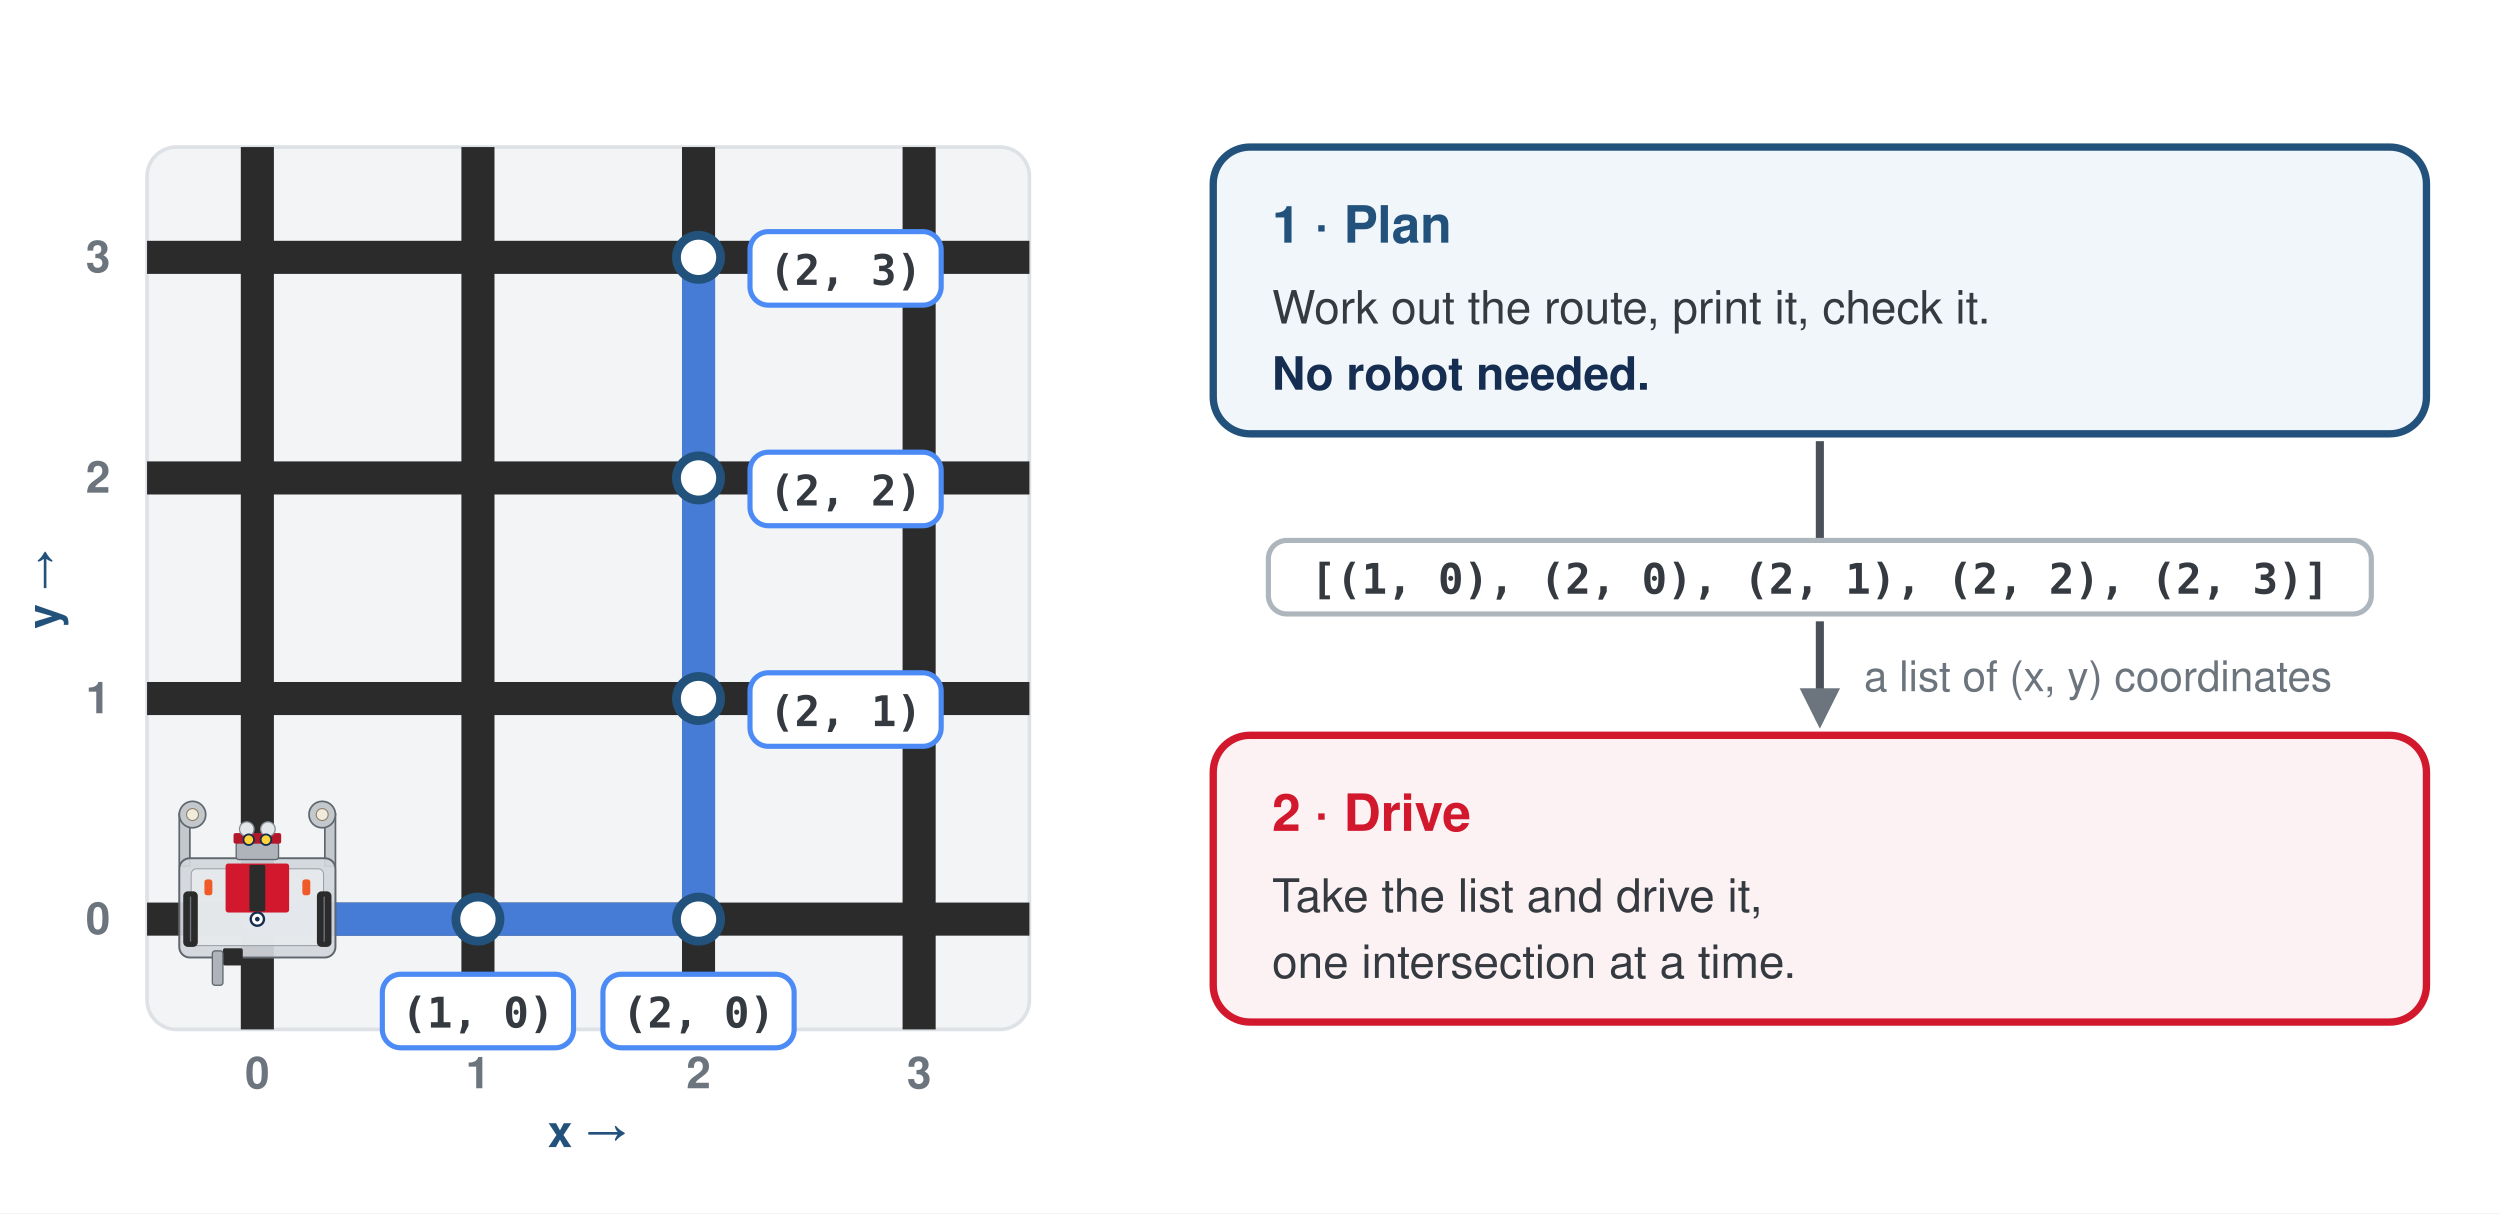
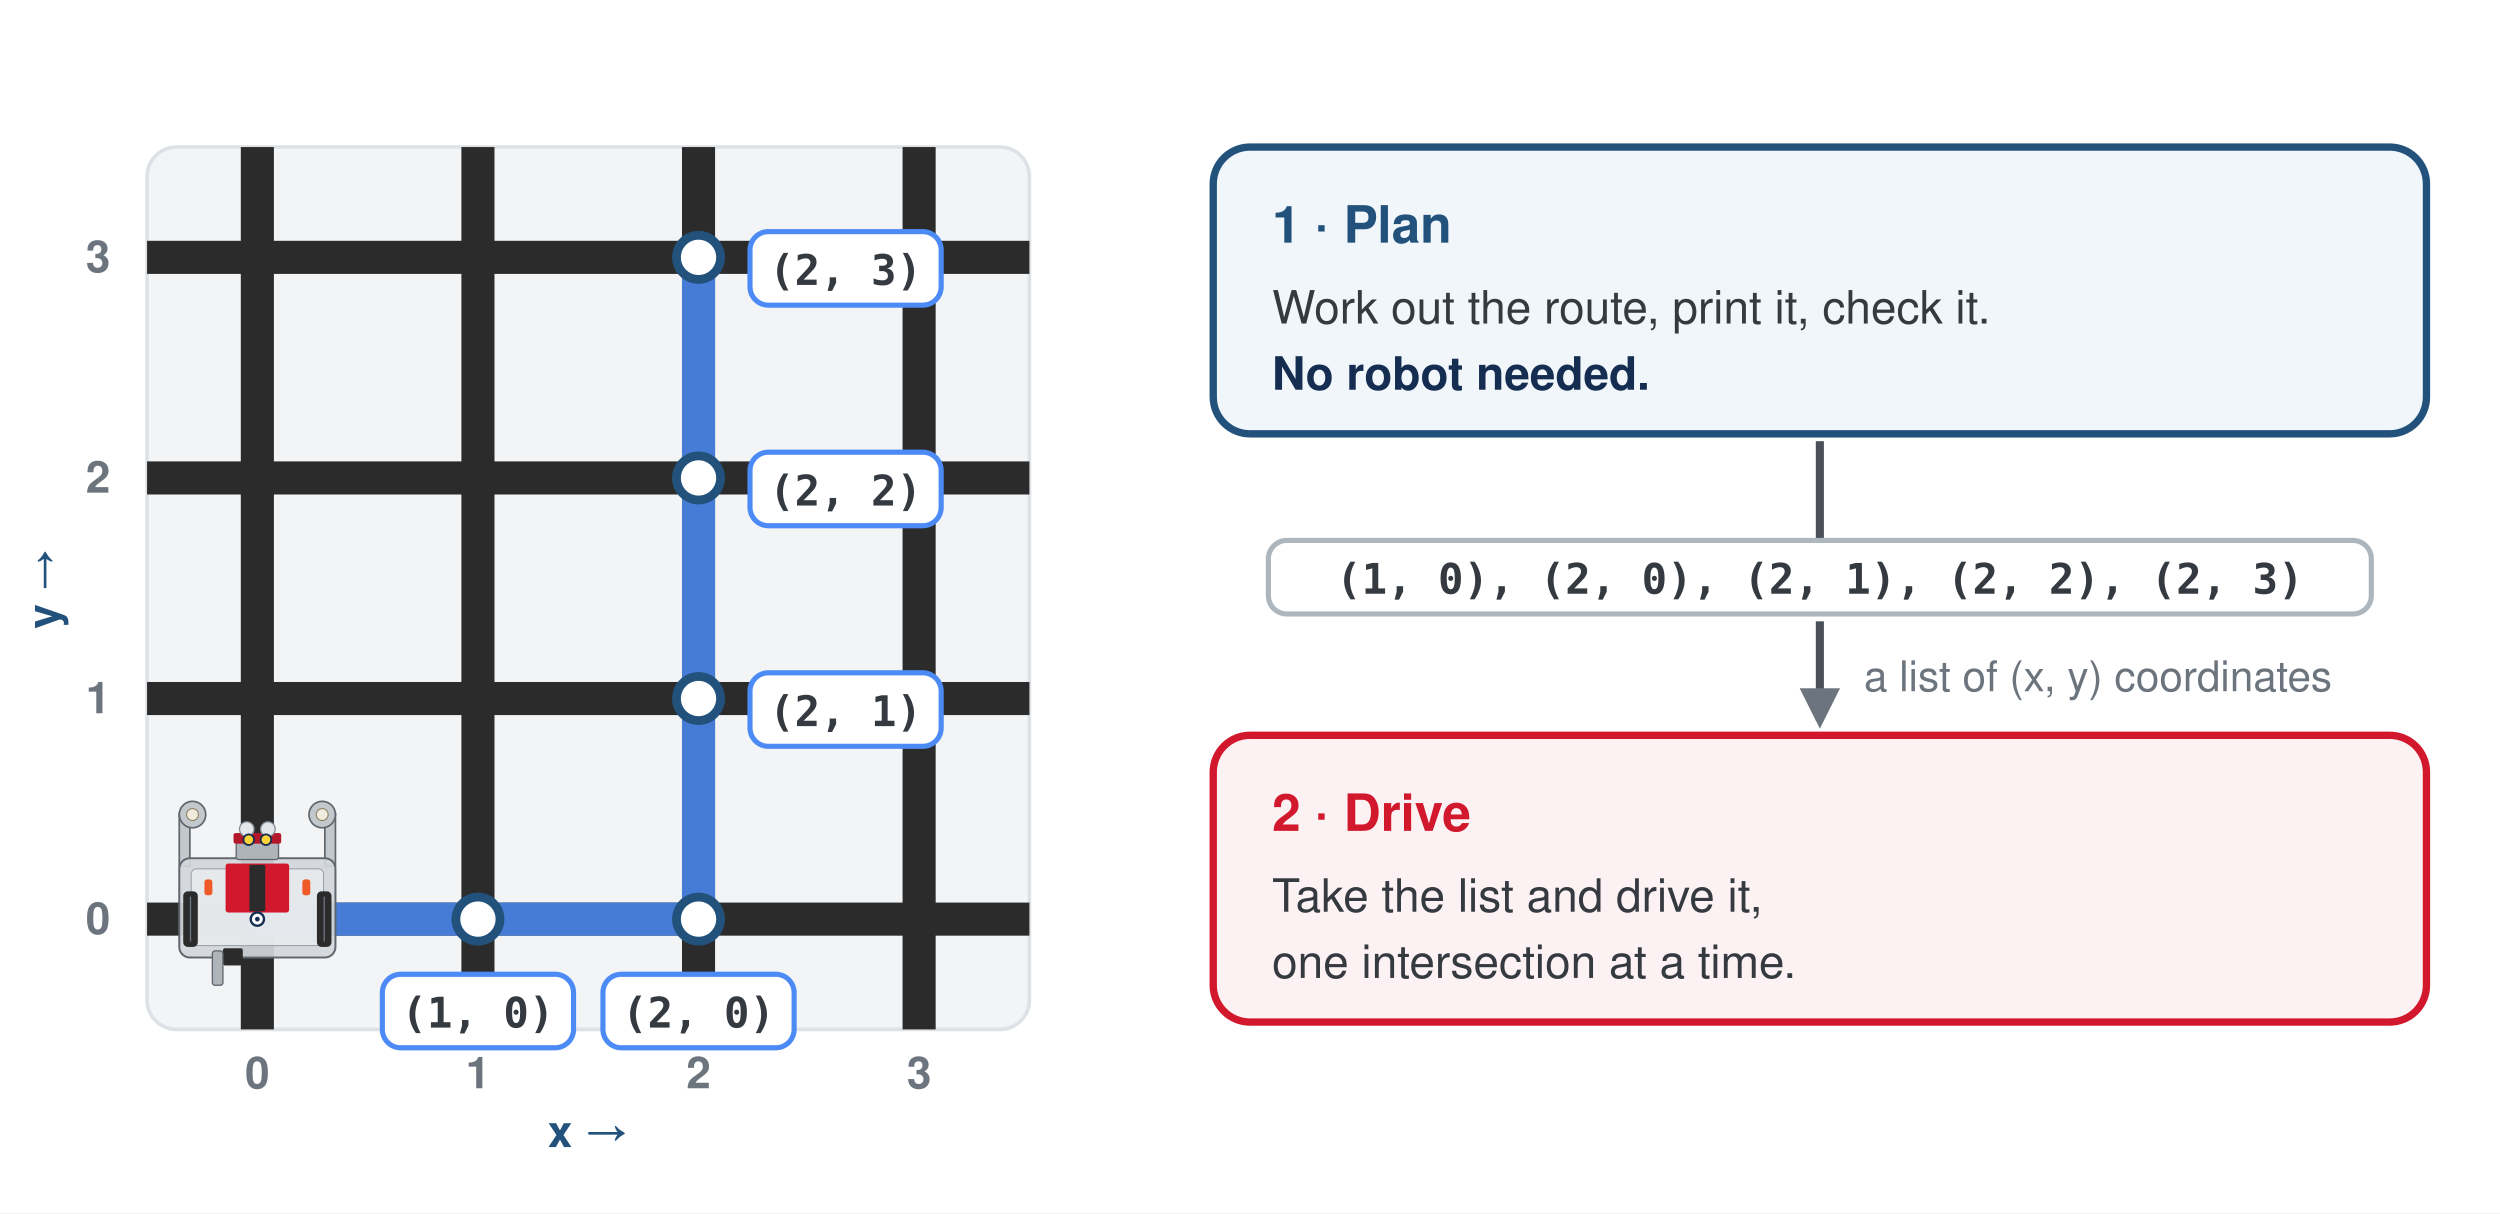
<svg xmlns="http://www.w3.org/2000/svg" viewBox="0 0 680 330" width="680" height="330" role="img" aria-labelledby="fT fD">
  <style>
    .h   { font-family: Montserrat, Helvetica, Arial, sans-serif; font-size: 14px; font-weight: 700; fill: #22527B; }
    .n   { font-family: Montserrat, Helvetica, Arial, sans-serif; font-size: 12.5px; fill: #343A40; }
    .nb  { font-family: Montserrat, Helvetica, Arial, sans-serif; font-size: 12.5px; font-weight: 700; fill: #142D50; }
    .sm  { font-family: Montserrat, Helvetica, Arial, sans-serif; font-size: 11.5px; fill: #6C757D; }
    .ax  { font-family: Montserrat, Helvetica, Arial, sans-serif; font-size: 12px; font-weight: 700; fill: #6C757D; }
    .m   { font-family: ui-monospace, SFMono-Regular, Menlo, Consolas, monospace; font-size: 12.5px; font-weight: 700; fill: #142D50; }
    .ms  { font-family: ui-monospace, SFMono-Regular, Menlo, Consolas, monospace; font-size: 11.5px; font-weight: 600; fill: #343A40; }
  </style>
  <defs>
    <marker id="aB" viewBox="0 0 10 10" refX="8" refY="5" markerWidth="5" markerHeight="5" orient="auto-start-reverse">
      <path d="M0,0 L10,5 L0,10 z" fill="#22527B" />
    </marker>
    <marker id="aW" viewBox="0 0 10 10" refX="7" refY="5" markerWidth="4" markerHeight="4" orient="auto">
      <path d="M0,0 L10,5 L0,10 z" fill="#FFFFFF" />
    </marker>
    <marker id="aG" viewBox="0 0 10 10" refX="8" refY="5" markerWidth="5" markerHeight="5" orient="auto-start-reverse">
      <path d="M0,0 L10,5 L0,10 z" fill="#6C757D" />
    </marker>
    <marker id="aR" viewBox="0 0 10 10" refX="8" refY="5" markerWidth="5" markerHeight="5" orient="auto-start-reverse">
      <path d="M0,0 L10,5 L0,10 z" fill="#D1182C" />
    </marker>
    <marker id="aGr" viewBox="0 0 10 10" refX="8" refY="5" markerWidth="5" markerHeight="5" orient="auto-start-reverse">
      <path d="M0,0 L10,5 L0,10 z" fill="#2E7D32" />
    </marker>
    <marker id="pcArr" viewBox="0 0 10 10" refX="8" refY="5" markerWidth="7" markerHeight="7" orient="auto-start-reverse">
      <path d="M0,0 L10,5 L0,10 z" fill="#6C757D" />
    </marker>
    <marker id="pcDim" viewBox="0 0 10 10" refX="5" refY="5" markerWidth="8" markerHeight="8" orient="auto-start-reverse">
      <path d="M0,1 L5,5 L0,9" fill="none" stroke="#142D50" stroke-width="1.6" />
    </marker>
    <g id="pcXRP" stroke-linejoin="round">
      <rect x="-59" y="-80" width="8" height="40" fill="#C3C8CD" stroke="#5F666D" stroke-width="1.3" />
      <rect x="51" y="-80" width="8" height="40" fill="#C3C8CD" stroke="#5F666D" stroke-width="1.3" />
      <rect x="-59" y="-46" width="118" height="75" rx="8" fill="#D3D7DB" fill-opacity="0.92" stroke="#5F666D" stroke-width="1.5" />
      <rect x="-50" y="-38" width="100" height="58" rx="4" fill="#E9ECEF" fill-opacity="0.85" stroke="#9AA1A8" stroke-width="0.8" />
      <circle cx="-49" cy="-79" r="10" fill="#C3C8CD" stroke="#5F666D" stroke-width="1.3" />
      <circle cx="49" cy="-79" r="10" fill="#C3C8CD" stroke="#5F666D" stroke-width="1.3" />
      <circle cx="-49" cy="-79" r="4.5" fill="#F1EBDD" stroke="#8A7E62" stroke-width="0.8" />
      <circle cx="49" cy="-79" r="4.5" fill="#F1EBDD" stroke="#8A7E62" stroke-width="0.8" />
      <rect x="-56" y="-21" width="11" height="42" rx="3.5" fill="#2B2B2B" />
      <rect x="45" y="-21" width="11" height="42" rx="3.5" fill="#2B2B2B" />
      <line x1="-50.5" y1="-17" x2="-50.5" y2="17" stroke="#6C757D" stroke-width="1" />
      <line x1="50.5" y1="-17" x2="50.5" y2="17" stroke="#6C757D" stroke-width="1" />
      <rect x="-40" y="-30" width="6" height="12" rx="2" fill="#F05A28" />
      <rect x="34" y="-30" width="6" height="12" rx="2" fill="#F05A28" />
      <rect x="-24" y="-42" width="48" height="37" rx="2" fill="#D1182C" />
      <rect x="-6" y="-41" width="12" height="35" rx="1" fill="#2B2B2B" />
      <rect x="-26" y="22" width="15" height="13" rx="1.5" fill="#2B2B2B" />
      <rect x="-34" y="24" width="8" height="26" rx="2" fill="#AEB4BA" stroke="#5F666D" stroke-width="1" />
      <rect x="-16" y="-58" width="32" height="13" rx="2" fill="#AEB4BA" stroke="#5F666D" stroke-width="1" />
      <rect x="-18" y="-65" width="36" height="8" rx="1.5" fill="#B5172A" />
      <circle cx="-8" cy="-68" r="5.5" fill="#E4E7EA" stroke="#868E96" stroke-width="1" />
      <circle cx="8" cy="-68" r="5.5" fill="#E4E7EA" stroke="#868E96" stroke-width="1" />
      <circle cx="-6.5" cy="-60" r="4" fill="#FFD43B" stroke="#142D50" stroke-width="1.4" />
      <circle cx="6.5" cy="-60" r="4" fill="#FFD43B" stroke="#142D50" stroke-width="1.4" />
      <circle cx="0" cy="0" r="5" fill="#FFFFFF" stroke="#142D50" stroke-width="1.8" />
      <circle cx="0" cy="0" r="1.8" fill="#142D50" />
    </g>
    <g id="pcGhost" fill="none" stroke="#343A40" stroke-width="1.4" stroke-dasharray="4 3">
      <path d="M -51 -46 V -72 M 51 -46 V -72 M -59 -36 V -79 M 59 -36 V -79 M -59 -46 H 59" />
      <circle cx="-49" cy="-79" r="10" />
      <circle cx="49" cy="-79" r="10" />
      <rect x="-18" y="-65" width="36" height="8" rx="1.5" />
      <circle cx="-6.5" cy="-60" r="4.5" fill="#FFFFFF" stroke="#D1182C" stroke-width="2.4" stroke-dasharray="none" />
      <circle cx="6.5" cy="-60" r="4.5" fill="#FFFFFF" stroke="#D1182C" stroke-width="2.4" stroke-dasharray="none" />
    </g>
  </defs>
  <rect width="680" height="330" fill="#FFFFFF" />
  <rect x="40" y="40" width="240" height="240" rx="8" fill="#F3F4F6" stroke="#DEE2E6" />
  <rect x="65.5" y="40" width="9" height="240" fill="#2B2B2B" />
  <rect x="40" y="65.5" width="240" height="9" fill="#2B2B2B" />
  <rect x="125.5" y="40" width="9" height="240" fill="#2B2B2B" />
  <rect x="40" y="125.5" width="240" height="9" fill="#2B2B2B" />
  <rect x="185.5" y="40" width="9" height="240" fill="#2B2B2B" />
  <rect x="40" y="185.5" width="240" height="9" fill="#2B2B2B" />
  <rect x="245.5" y="40" width="9" height="240" fill="#2B2B2B" />
  <rect x="40" y="245.5" width="240" height="9" fill="#2B2B2B" />
  <text class="ax" x="70" y="296" text-anchor="middle">0</text>
  <text class="ax" x="30" y="254" text-anchor="end">0</text>
  <text class="ax" x="130" y="296" text-anchor="middle">1</text>
  <text class="ax" x="30" y="194" text-anchor="end">1</text>
  <text class="ax" x="190" y="296" text-anchor="middle">2</text>
  <text class="ax" x="30" y="134" text-anchor="end">2</text>
  <text class="ax" x="250" y="296" text-anchor="middle">3</text>
  <text class="ax" x="30" y="74" text-anchor="end">3</text>
  <text class="ax" x="160.0" y="312" text-anchor="middle" style="fill:#22527B">x →</text>
  <text class="ax" x="16" y="160.0" text-anchor="middle" transform="rotate(-90 16 160.0)" style="fill:#22527B">y →</text>
  <path d="M 70 250 L 130 250 L 190 250 L 190 190 L 190 130 L 190 70" fill="none" stroke="#4C8BF5" stroke-width="9" stroke-linejoin="round" stroke-linecap="round" opacity="0.85" />
  <use href="#pcXRP" transform="translate(70 250) rotate(0) scale(0.36)" />
  <circle cx="130" cy="250" r="6" fill="#FFFFFF" stroke="#22527B" stroke-width="2.4" />
  <rect x="104.0" y="265" width="52" height="20" rx="5" fill="#FFFFFF" stroke="#4C8BF5" stroke-width="1.4" />
  <text class="ms" x="130" y="279.5" text-anchor="middle">(1, 0)</text>
  <circle cx="190" cy="250" r="6" fill="#FFFFFF" stroke="#22527B" stroke-width="2.4" />
  <rect x="164.0" y="265" width="52" height="20" rx="5" fill="#FFFFFF" stroke="#4C8BF5" stroke-width="1.4" />
  <text class="ms" x="190" y="279.5" text-anchor="middle">(2, 0)</text>
  <circle cx="190" cy="190" r="6" fill="#FFFFFF" stroke="#22527B" stroke-width="2.4" />
  <rect x="204.0" y="183" width="52" height="20" rx="5" fill="#FFFFFF" stroke="#4C8BF5" stroke-width="1.4" />
  <text class="ms" x="230" y="197.5" text-anchor="middle">(2, 1)</text>
  <circle cx="190" cy="130" r="6" fill="#FFFFFF" stroke="#22527B" stroke-width="2.4" />
  <rect x="204.0" y="123" width="52" height="20" rx="5" fill="#FFFFFF" stroke="#4C8BF5" stroke-width="1.4" />
  <text class="ms" x="230" y="137.5" text-anchor="middle">(2, 2)</text>
  <circle cx="190" cy="70" r="6" fill="#FFFFFF" stroke="#22527B" stroke-width="2.4" />
  <rect x="204.0" y="63" width="52" height="20" rx="5" fill="#FFFFFF" stroke="#4C8BF5" stroke-width="1.4" />
  <text class="ms" x="230" y="77.5" text-anchor="middle">(2, 3)</text>
  <rect x="330" y="40" width="330" height="78" rx="10" fill="#F1F6FB" stroke="#22527B" stroke-width="2" />
  <text class="h" x="346" y="66">1 · Plan</text>
  <text class="n" x="346" y="88">Work out the route, print it, check it.</text>
  <text class="nb" x="346" y="106">No robot needed.</text>
  <line x1="495.0" y1="120" x2="495.0" y2="147" stroke="#495057" stroke-width="2.2" />
  <line x1="495.0" y1="169" x2="495.0" y2="196" stroke="#495057" stroke-width="2.2" marker-end="url(#aG)" />
  <rect x="345.0" y="147" width="300" height="20" rx="5" fill="#FFFFFF" stroke="#ADB5BD" stroke-width="1.4" />
-   <text class="ms" x="495.0" y="161.5" text-anchor="middle">[(1, 0), (2, 0), (2, 1), (2, 2), (2, 3)]</text>
+   <text class="ms" x="495.0" y="161.5" text-anchor="middle">(1, 0), (2, 0), (2, 1), (2, 2), (2, 3)</text>
  <text class="sm" x="507.0" y="188">a list of (x, y) coordinates</text>
  <rect x="330" y="200" width="330" height="78" rx="10" fill="#FDF2F3" stroke="#D1182C" stroke-width="2" />
  <text class="h" x="346" y="226" style="fill:#D1182C">2 · Drive</text>
  <text class="n" x="346" y="248">Take the list and drive it,</text>
  <text class="n" x="346" y="266">one intersection at a time.</text>
</svg>
